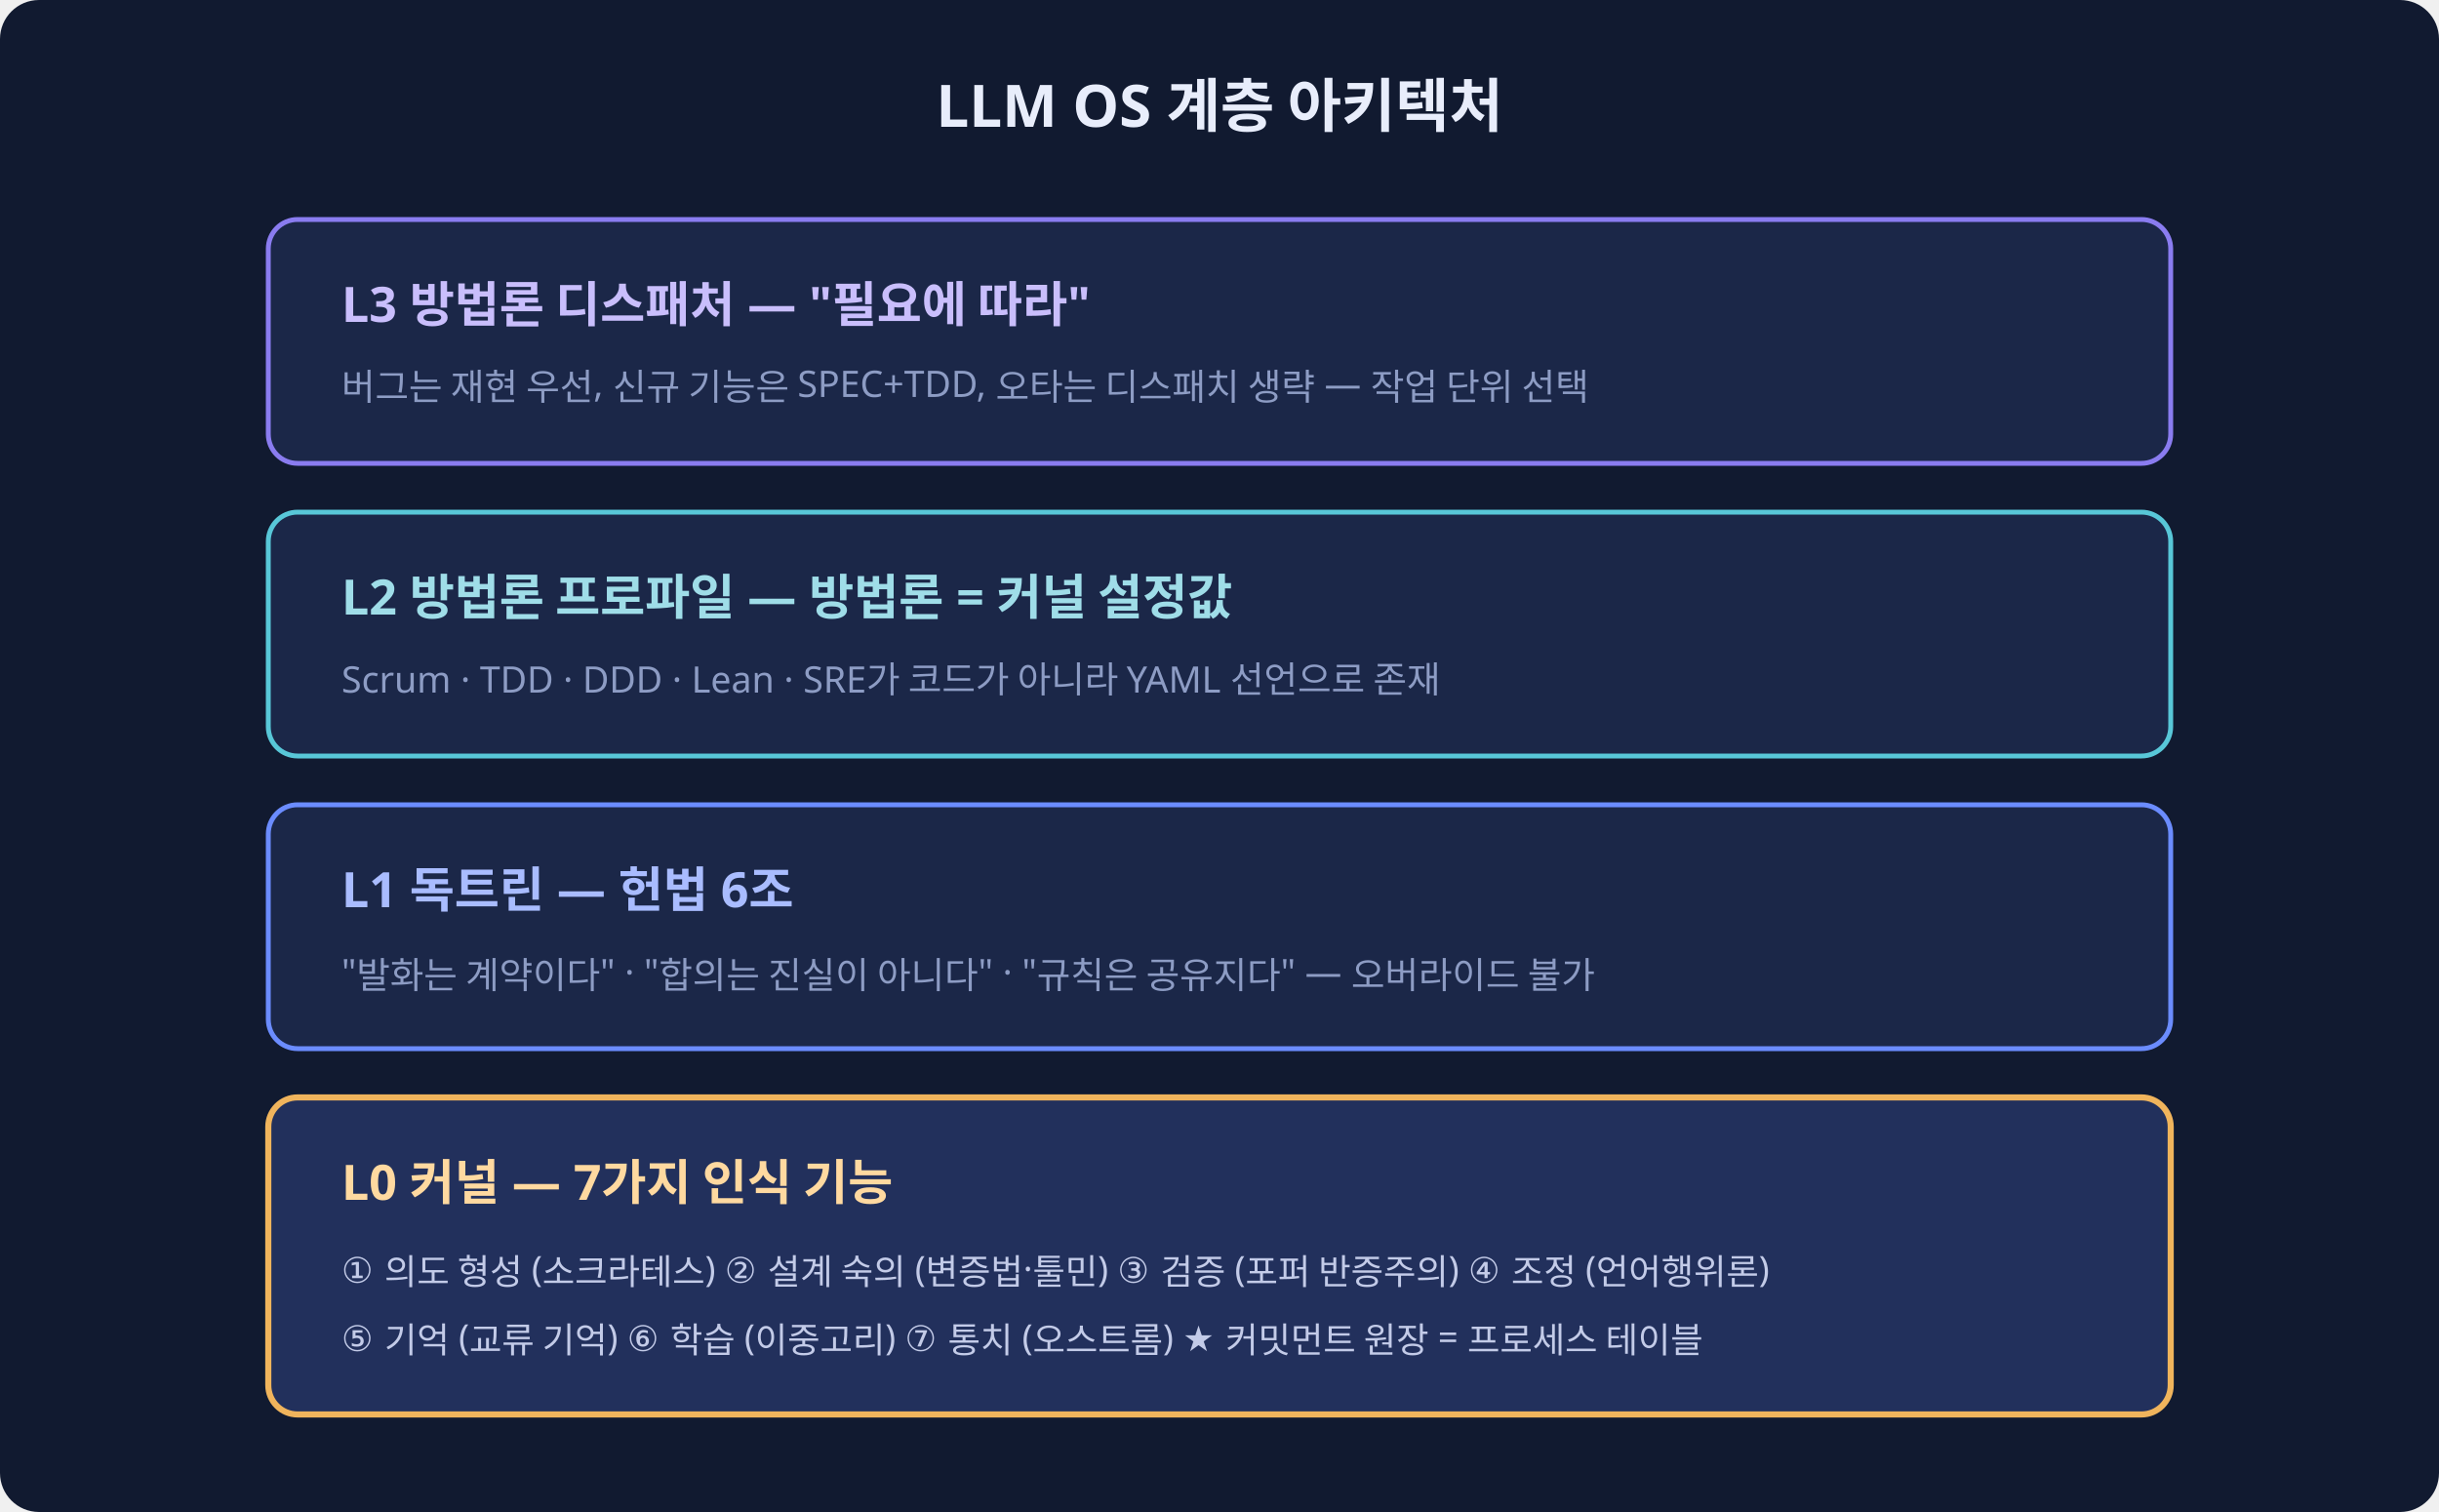
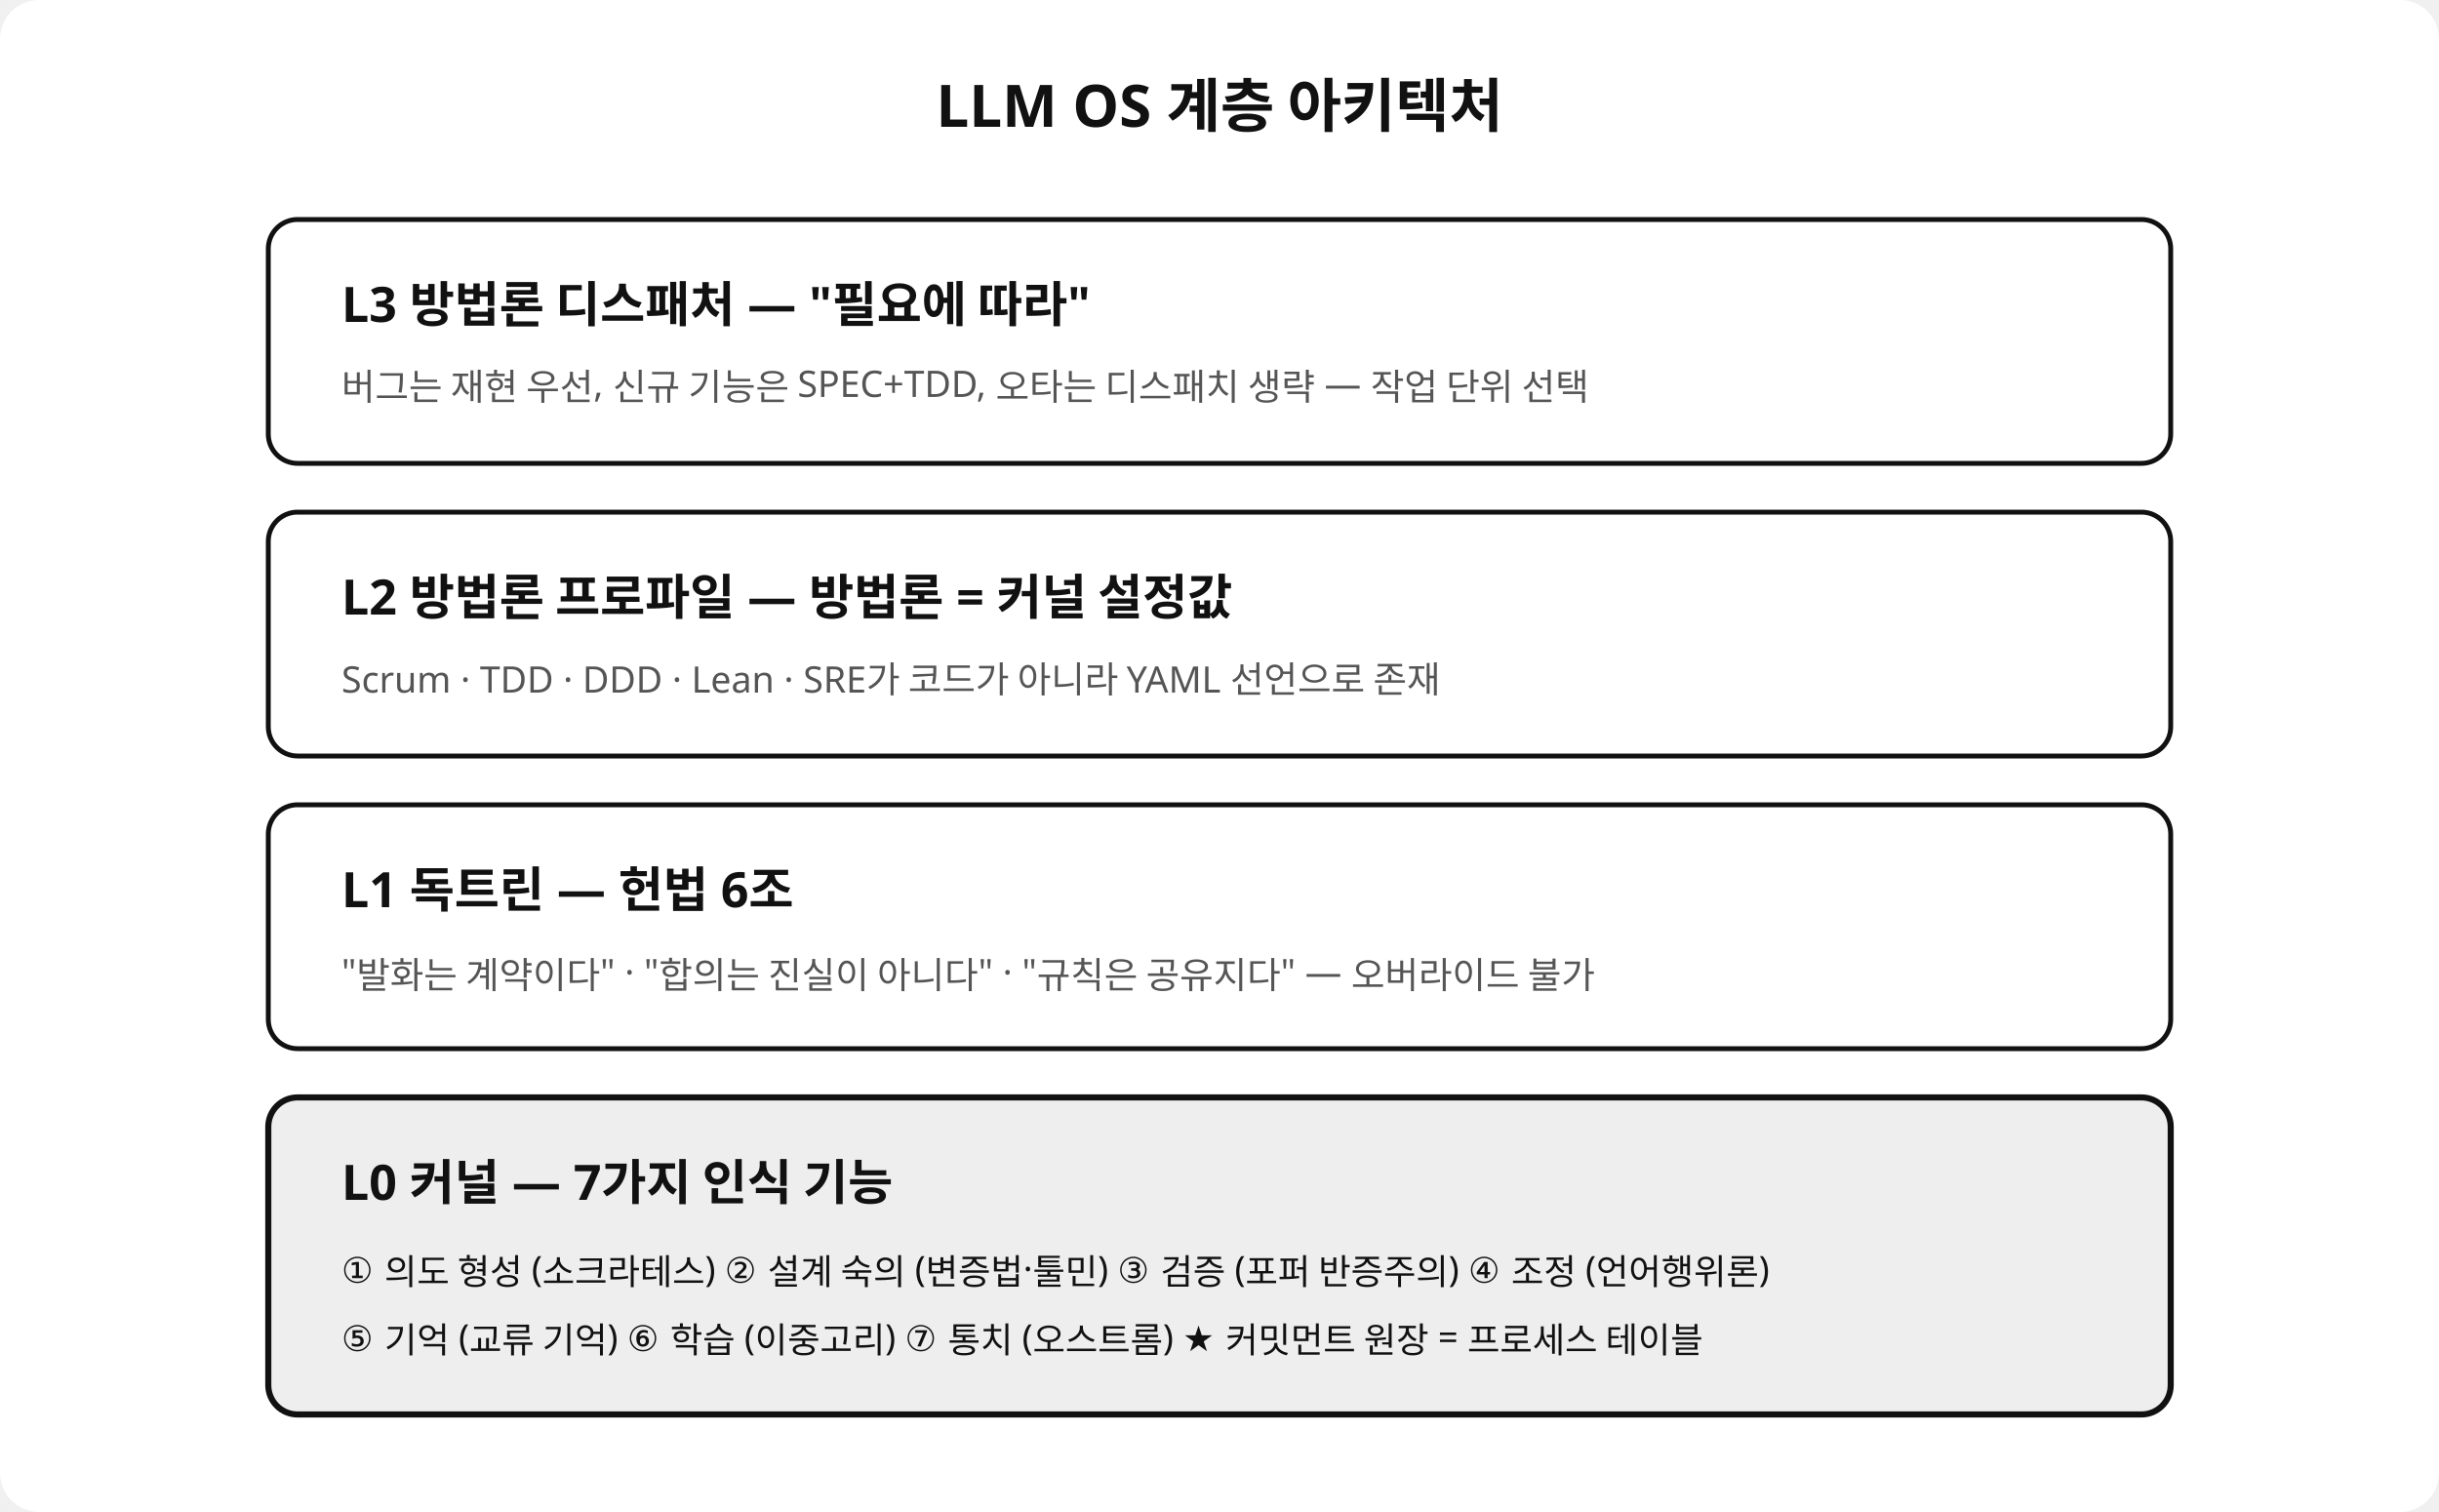
<svg xmlns="http://www.w3.org/2000/svg" viewBox="0 0 1000 620" font-family="Apple SD Gothic Neo, Pretendard, sans-serif">
-   <rect width="1000" height="620" rx="16" fill="#111a30" />
-   <text x="500" y="52" text-anchor="middle" fill="#e8edfb" font-size="24" font-weight="700">LLM OS 계층 아키텍처</text>
+   <rect width="1000" height="620" rx="16" fill="#ffffff" />
+   <text x="500" y="52" text-anchor="middle" fill="#111111" font-size="24" font-weight="700">LLM OS 계층 아키텍처</text>
  <g transform="translate(110,90)">
-     <rect width="780" height="100" rx="12" fill="#1b2748" stroke="#8a7cf0" stroke-width="2" />
-     <text x="30" y="42" fill="#c9befc" font-size="20" font-weight="700">L3 방법론 디스패처 — "필요에 따라"</text>
-     <text x="30" y="74" fill="#8d9cc4" font-size="15">버그는 재현 우선, 신규 기능은 SPEC+TDD, 오타는 디스패치 생략 — 작업 단위 선택</text>
+     <rect width="780" height="100" rx="12" fill="#ffffff" stroke="#111111" stroke-width="2" />
+     <text x="30" y="42" fill="#111111" font-size="20" font-weight="700">L3 방법론 디스패처 — "필요에 따라"</text>
+     <text x="30" y="74" fill="#555555" font-size="15">버그는 재현 우선, 신규 기능은 SPEC+TDD, 오타는 디스패치 생략 — 작업 단위 선택</text>
  </g>
  <g transform="translate(110,210)">
-     <rect width="780" height="100" rx="12" fill="#1b2748" stroke="#58c7d8" stroke-width="2" />
-     <text x="30" y="42" fill="#9fdde8" font-size="20" font-weight="700">L2 방법론 프로파일 — 방법론 = 커널 설정값</text>
-     <text x="30" y="74" fill="#8d9cc4" font-size="15">Scrum · TDD · DDD · Lean · SRE가 코드가 아니라 YAML 선언으로 존재</text>
+     <rect width="780" height="100" rx="12" fill="#ffffff" stroke="#111111" stroke-width="2" />
+     <text x="30" y="42" fill="#111111" font-size="20" font-weight="700">L2 방법론 프로파일 — 방법론 = 커널 설정값</text>
+     <text x="30" y="74" fill="#555555" font-size="15">Scrum · TDD · DDD · Lean · SRE가 코드가 아니라 YAML 선언으로 존재</text>
  </g>
  <g transform="translate(110,330)">
-     <rect width="780" height="100" rx="12" fill="#1b2748" stroke="#6b8cff" stroke-width="2" />
-     <text x="30" y="42" fill="#a9bcff" font-size="20" font-weight="700">L1 독트린 — 헌법 6조</text>
-     <text x="30" y="74" fill="#8d9cc4" font-size="15">"발화는 계약이다" · "합의는 진실이 아니다" · "규칙은 공유지다" — 오버라이드 불가</text>
+     <rect width="780" height="100" rx="12" fill="#ffffff" stroke="#111111" stroke-width="2" />
+     <text x="30" y="42" fill="#111111" font-size="20" font-weight="700">L1 독트린 — 헌법 6조</text>
+     <text x="30" y="74" fill="#555555" font-size="15">"발화는 계약이다" · "합의는 진실이 아니다" · "규칙은 공유지다" — 오버라이드 불가</text>
  </g>
  <g transform="translate(110,450)">
-     <rect width="780" height="130" rx="12" fill="#22305c" stroke="#f0b45c" stroke-width="2.5" />
-     <text x="30" y="42" fill="#ffd9a0" font-size="20" font-weight="700">L0 커널 — 7가지 인식 기능</text>
-     <g font-size="14.5" fill="#c3cbe8">
+     <rect width="780" height="130" rx="12" fill="#eeeeee" stroke="#111111" stroke-width="2.5" />
+     <text x="30" y="42" fill="#111111" font-size="20" font-weight="700">L0 커널 — 7가지 인식 기능</text>
+     <g font-size="14.5" fill="#111111">
      <text x="30" y="76">① 의도 형성 (소크라테스)   ② 설계 숙의 (변증법·툴민)   ③ 검증 (포퍼 반증주의)   ④ 조정 (언어행위론)</text>
      <text x="30" y="104">⑤ 기억 (교류 기억)   ⑥ 학습 (이중고리)   ⑦ 통치 (오스트롬)   ★ 커밋먼트 원장 = 프로세스 테이블</text>
    </g>
  </g>
</svg>
